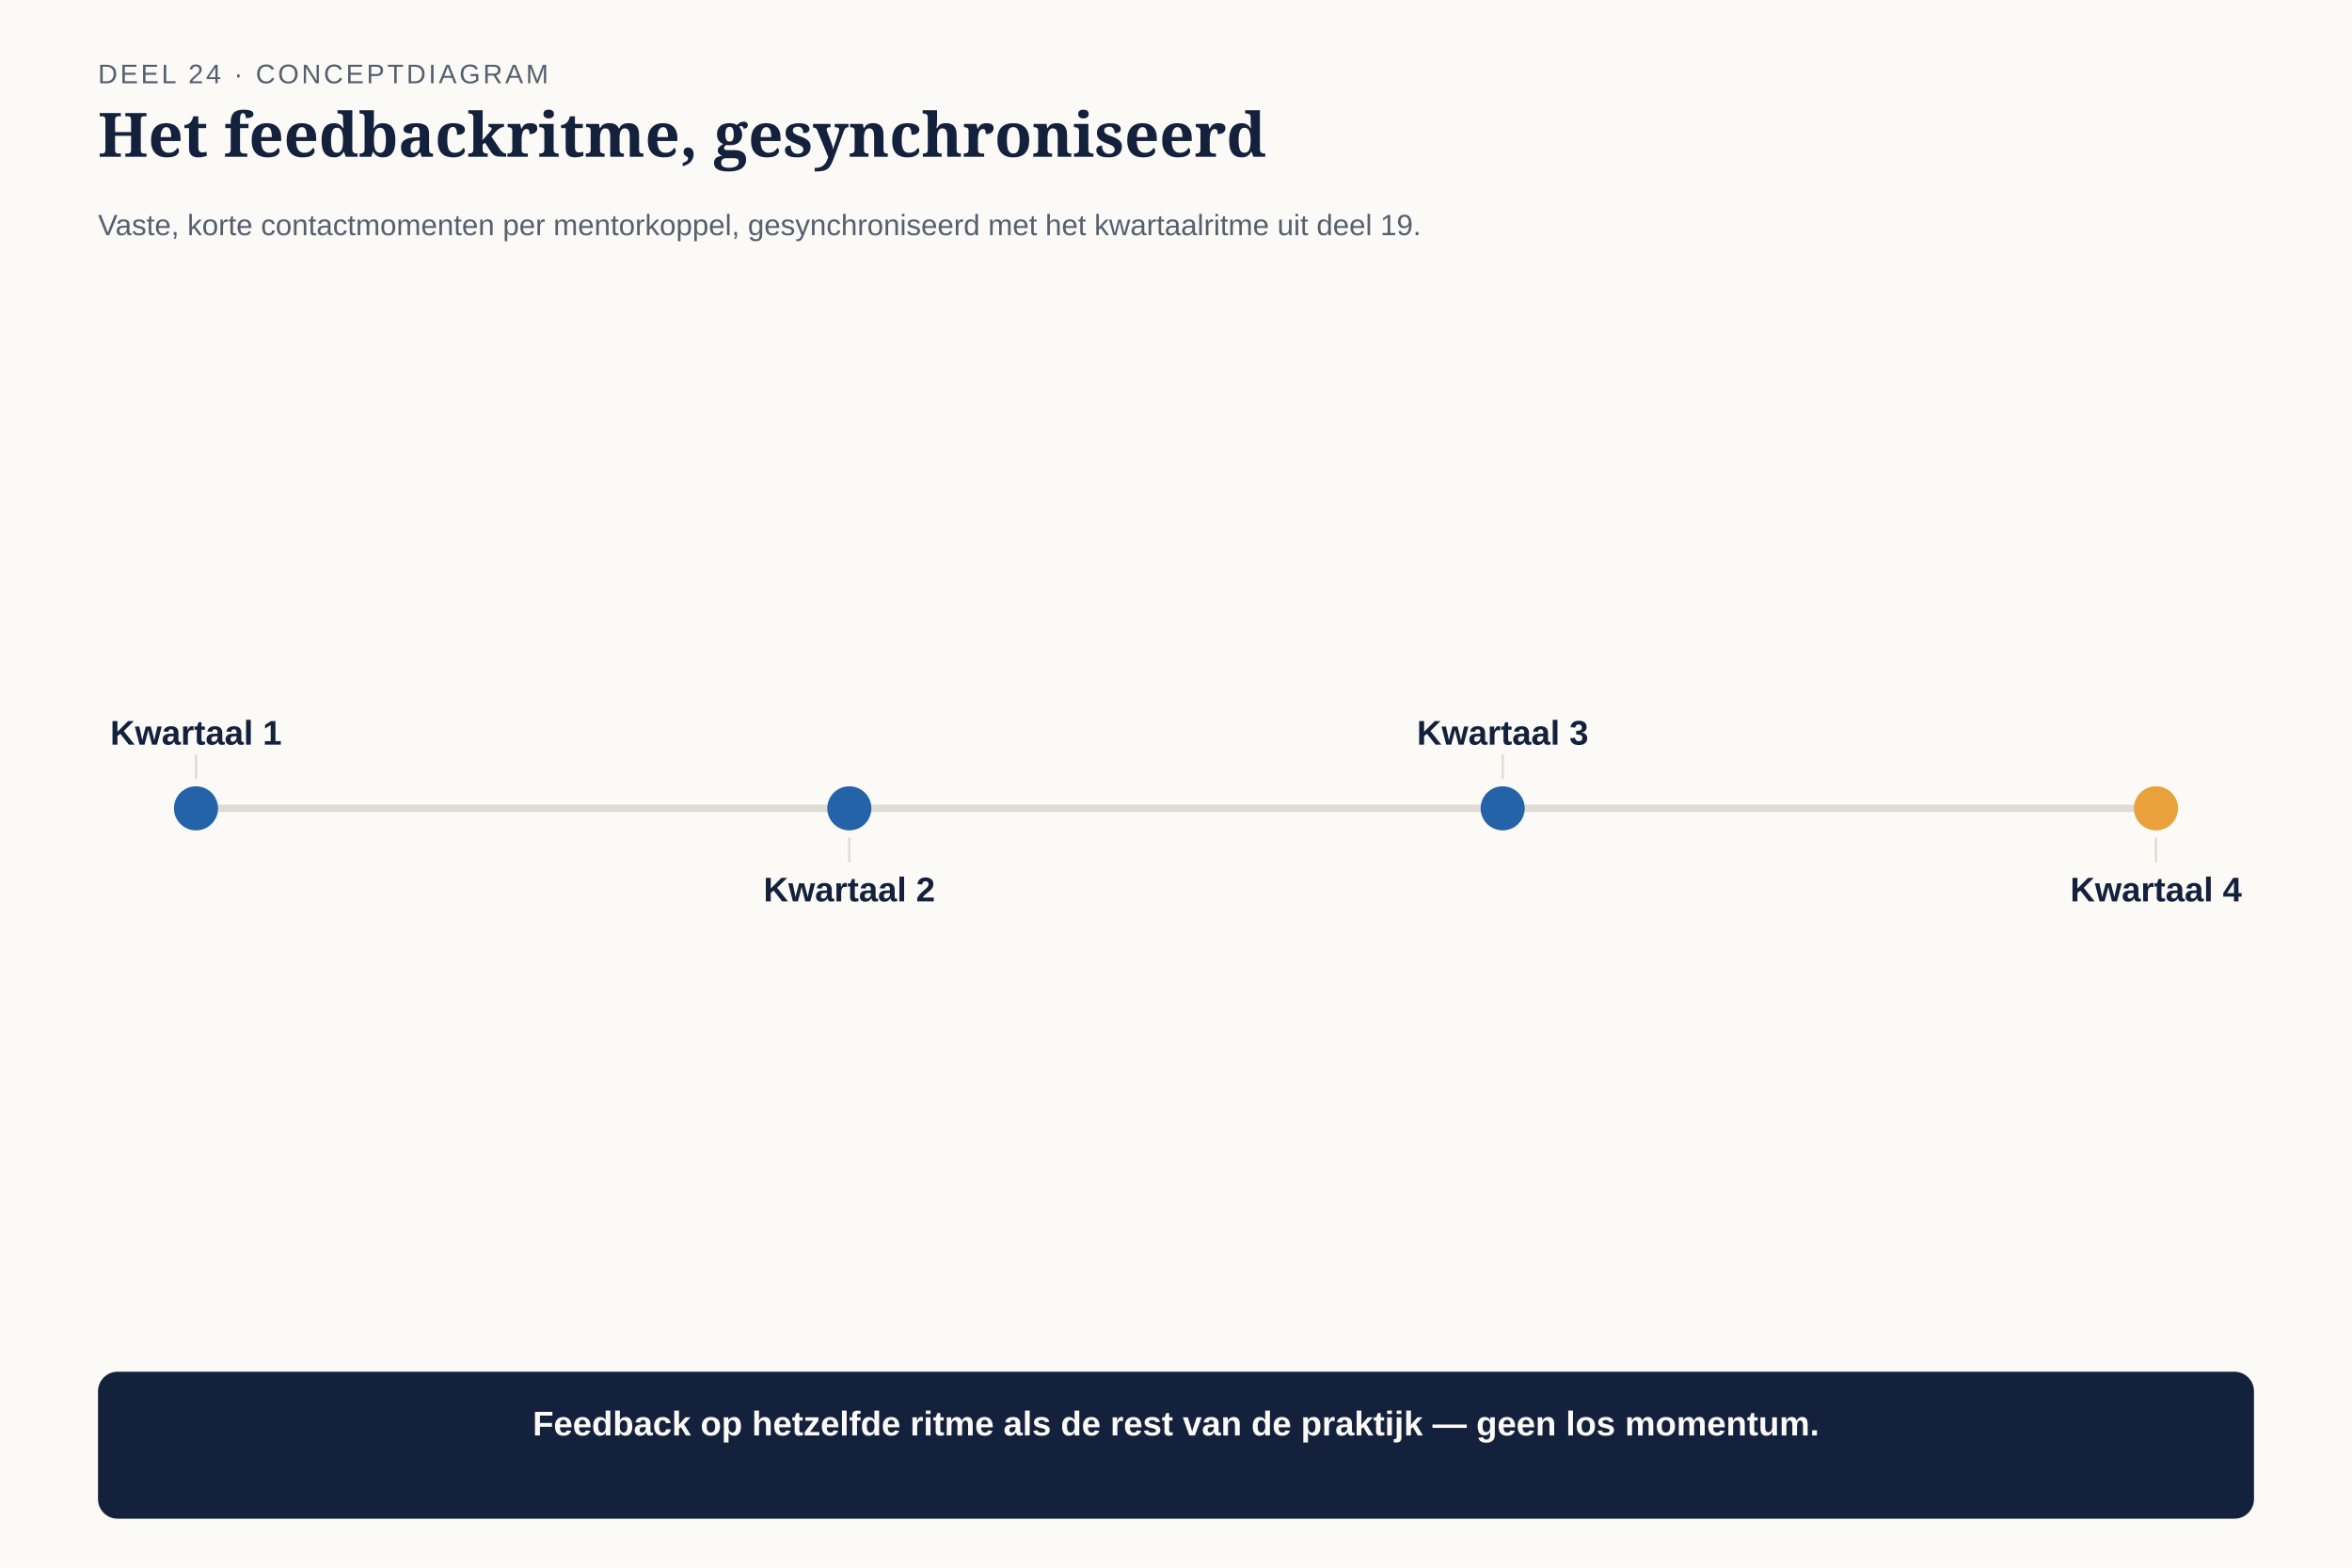
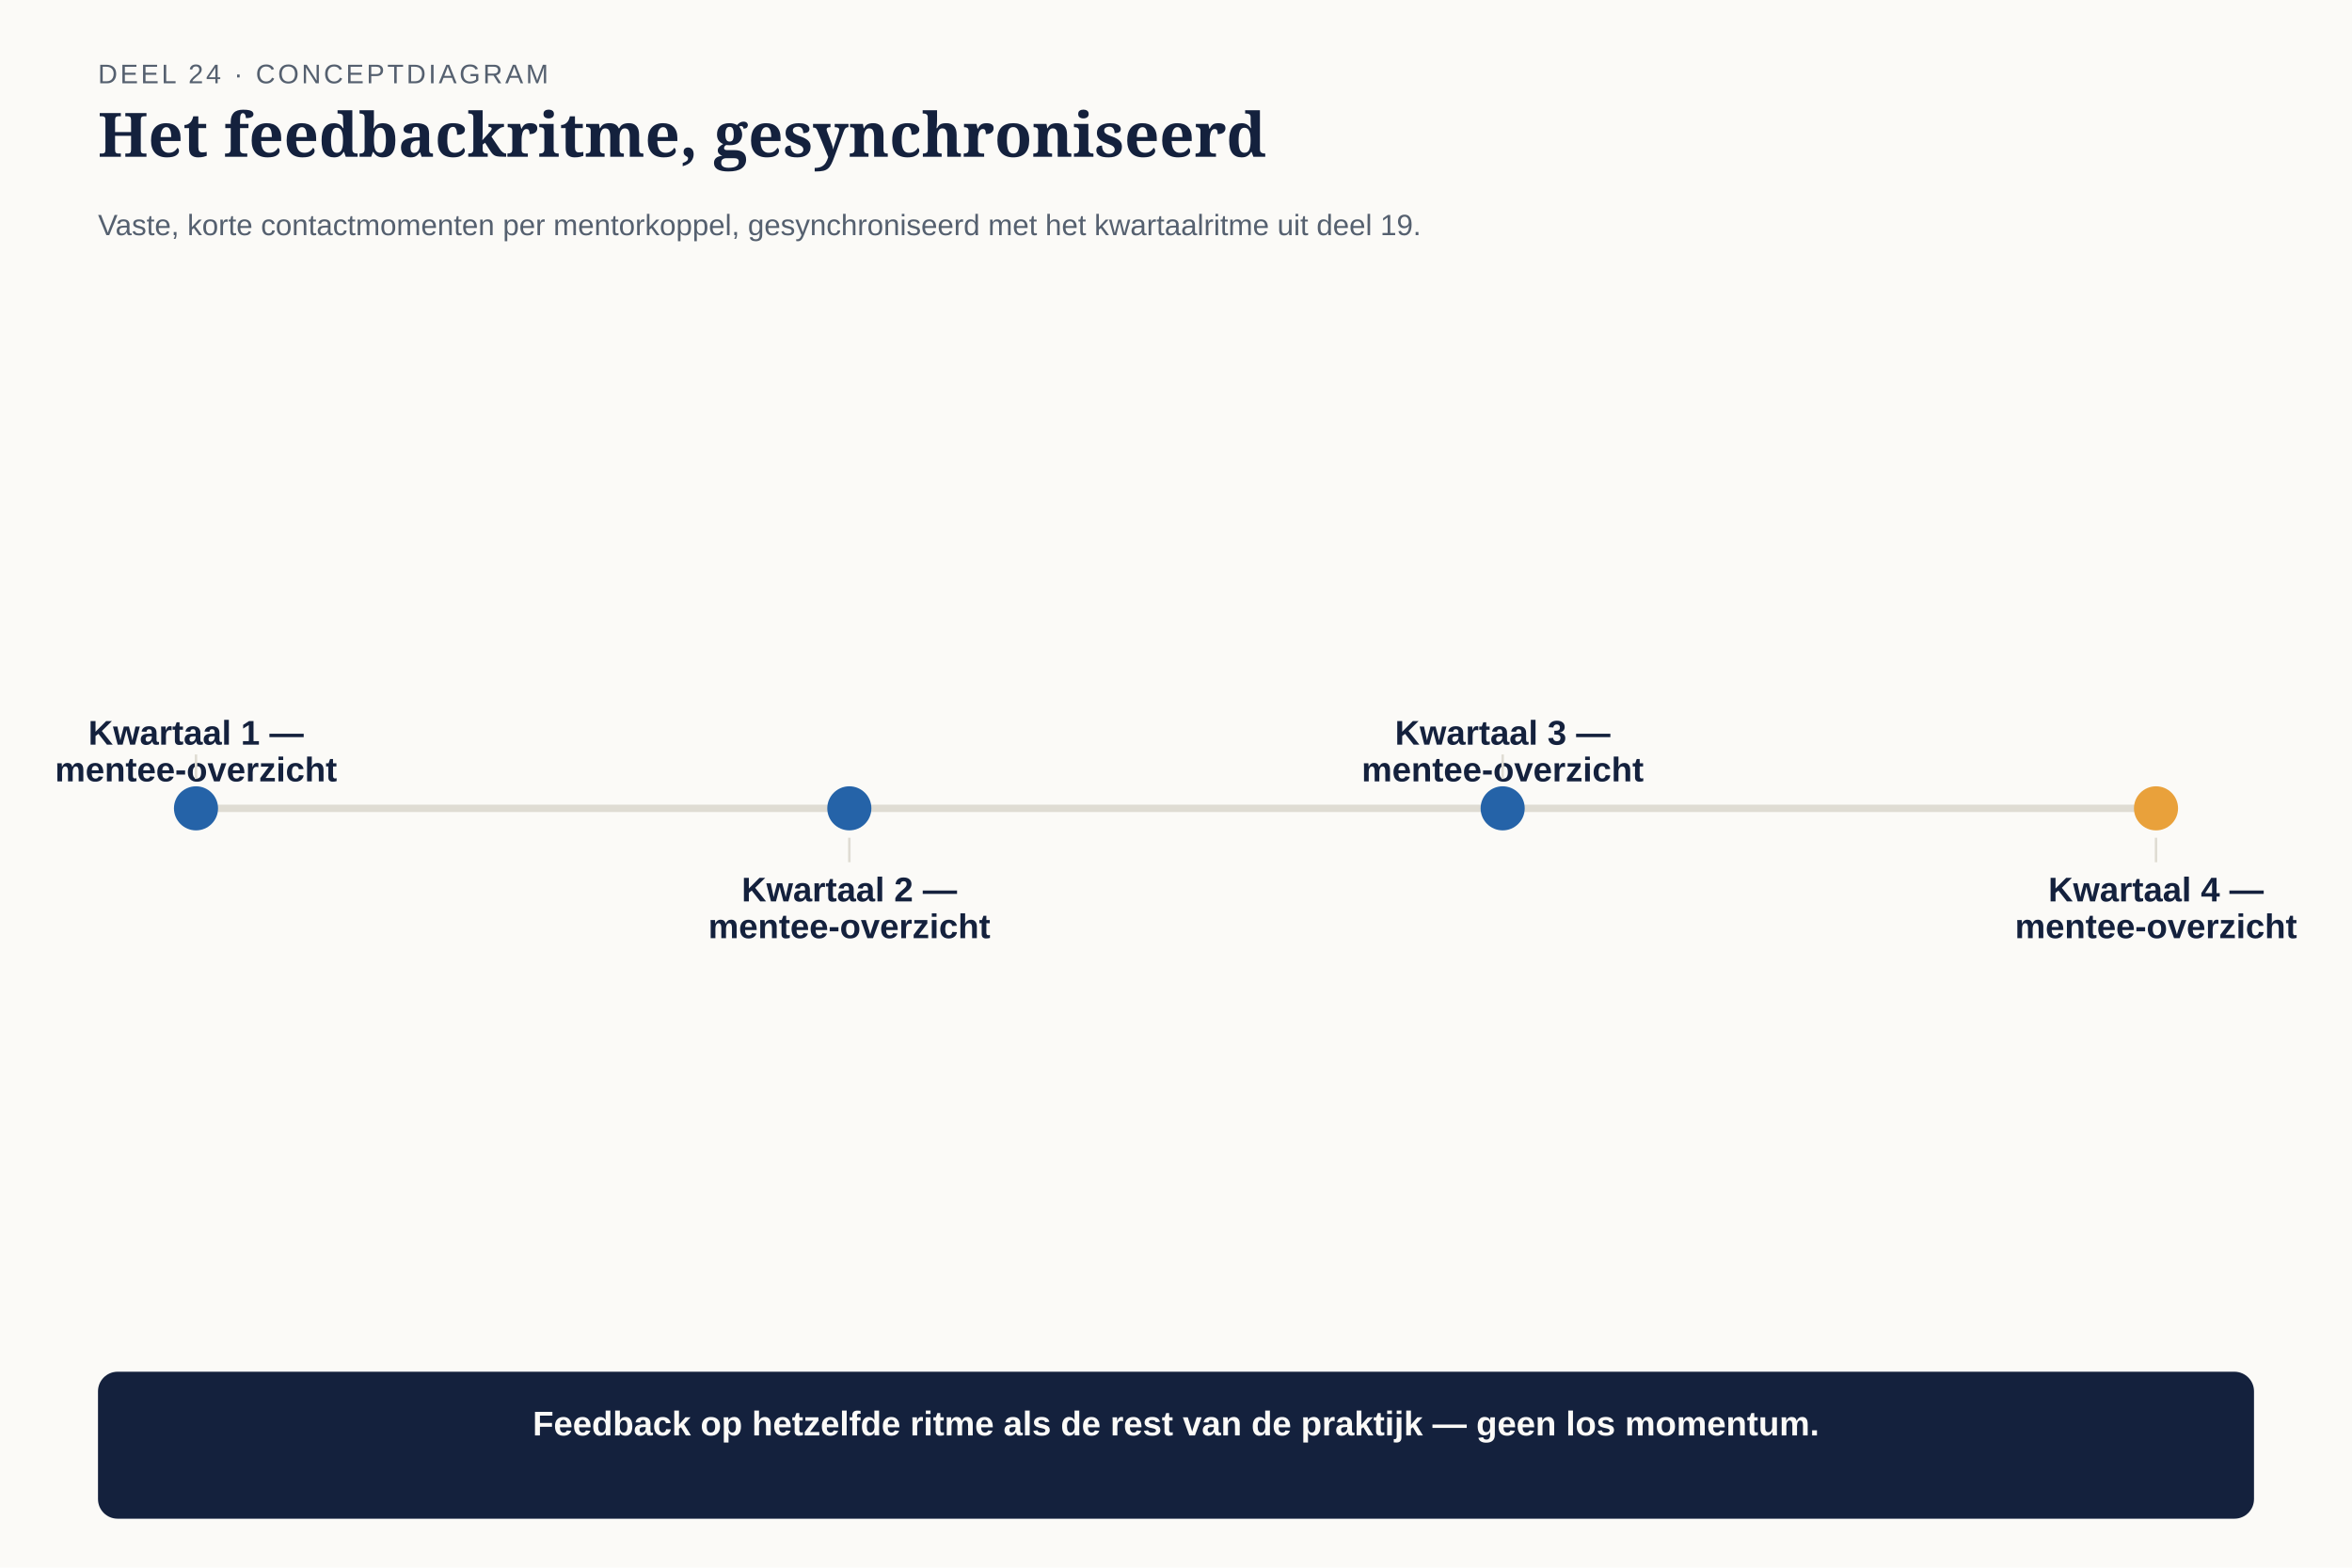
<svg xmlns="http://www.w3.org/2000/svg" viewBox="0 0 960 640" font-family="'DM Sans', Arial, sans-serif" width="960" height="640" preserveAspectRatio="xMidYMid meet">
  <defs>
    <style>
      .paper { fill:#FBFAF7; }
      .label { font-size:14px; font-weight:700; fill:#14213D; }
      .label-light { font-size:14px; font-weight:700; fill:#FBFAF7; }
      .sub { font-size:12px; fill:#55606F; }
      .sub-light { font-size:12px; fill:#DFDCD3; }
      .title { font-family:'Cormorant Garamond', Georgia, serif; font-size:25px; fill:#14213D; font-weight:600; }
      .title-sm { font-family:'Cormorant Garamond', Georgia, serif; font-size:19px; fill:#14213D; font-weight:600; }
      .kicker { font-size:11px; fill:#55606F; letter-spacing:.10em; }
      .arrow { stroke:#2563A8; stroke-width:2; fill:none; marker-end:url(#arrb); }
      .arrow-muted { stroke:#55606F; stroke-width:1.5; fill:none; marker-end:url(#arrm); }
      .arrow-amber { stroke:#E9A13B; stroke-width:2; fill:none; marker-end:url(#arra); }
    </style>
    <marker id="arrb" markerWidth="10" markerHeight="10" refX="6" refY="3" orient="auto">
      <path d="M0,0 L6,3 L0,6 Z" fill="#2563A8" />
    </marker>
    <marker id="arrm" markerWidth="10" markerHeight="10" refX="6" refY="3" orient="auto">
      <path d="M0,0 L6,3 L0,6 Z" fill="#55606F" />
    </marker>
    <marker id="arra" markerWidth="10" markerHeight="10" refX="6" refY="3" orient="auto">
      <path d="M0,0 L6,3 L0,6 Z" fill="#E9A13B" />
    </marker>
  </defs>
  <rect width="960" height="640" class="paper" />
  <text x="40" y="34" class="kicker">DEEL 24 · CONCEPTDIAGRAM</text>
  <text x="40" y="64" class="title">Het feedbackritme, gesynchroniseerd</text>
  <text x="40" y="96" class="sub">Vaste, korte contactmomenten per mentorkoppel, gesynchroniseerd met het kwartaalritme uit deel 19.</text>
  <line x1="80" y1="330" x2="880" y2="330" stroke="#DFDCD3" stroke-width="3" />
  <circle cx="80" cy="330" r="9" fill="#2563A8" />
-   <text x="80" y="304" text-anchor="middle" class="label">Kwartaal 1</text>
+   <text x="80" y="304" text-anchor="middle" class="label">Kwartaal 1 —</text>
+   <text x="80" y="319" text-anchor="middle" class="label">mentee-overzicht</text>
  <line x1="80" y1="318" x2="80" y2="308" stroke="#DFDCD3" stroke-width="1" />
  <circle cx="346.667" cy="330" r="9" fill="#2563A8" />
-   <text x="346.667" y="368" text-anchor="middle" class="label">Kwartaal 2</text>
+   <text x="346.667" y="368" text-anchor="middle" class="label">Kwartaal 2 —</text>
+   <text x="346.667" y="383" text-anchor="middle" class="label">mentee-overzicht</text>
  <line x1="346.667" y1="342" x2="346.667" y2="352" stroke="#DFDCD3" stroke-width="1" />
  <circle cx="613.333" cy="330" r="9" fill="#2563A8" />
-   <text x="613.333" y="304" text-anchor="middle" class="label">Kwartaal 3</text>
+   <text x="613.333" y="304" text-anchor="middle" class="label">Kwartaal 3 —</text>
+   <text x="613.333" y="319" text-anchor="middle" class="label">mentee-overzicht</text>
  <line x1="613.333" y1="318" x2="613.333" y2="308" stroke="#DFDCD3" stroke-width="1" />
  <circle cx="880" cy="330" r="9" fill="#E9A13B" />
-   <text x="880" y="368" text-anchor="middle" class="label">Kwartaal 4</text>
+   <text x="880" y="368" text-anchor="middle" class="label">Kwartaal 4 —</text>
+   <text x="880" y="383" text-anchor="middle" class="label">mentee-overzicht</text>
  <line x1="880" y1="342" x2="880" y2="352" stroke="#DFDCD3" stroke-width="1" />
  <rect x="40" y="560" width="880" height="60" rx="8" fill="#14213D" />
  <text x="480" y="586" text-anchor="middle" class="label-light">Feedback op hetzelfde ritme als de rest van de praktijk — geen los momentum.</text>
</svg>
